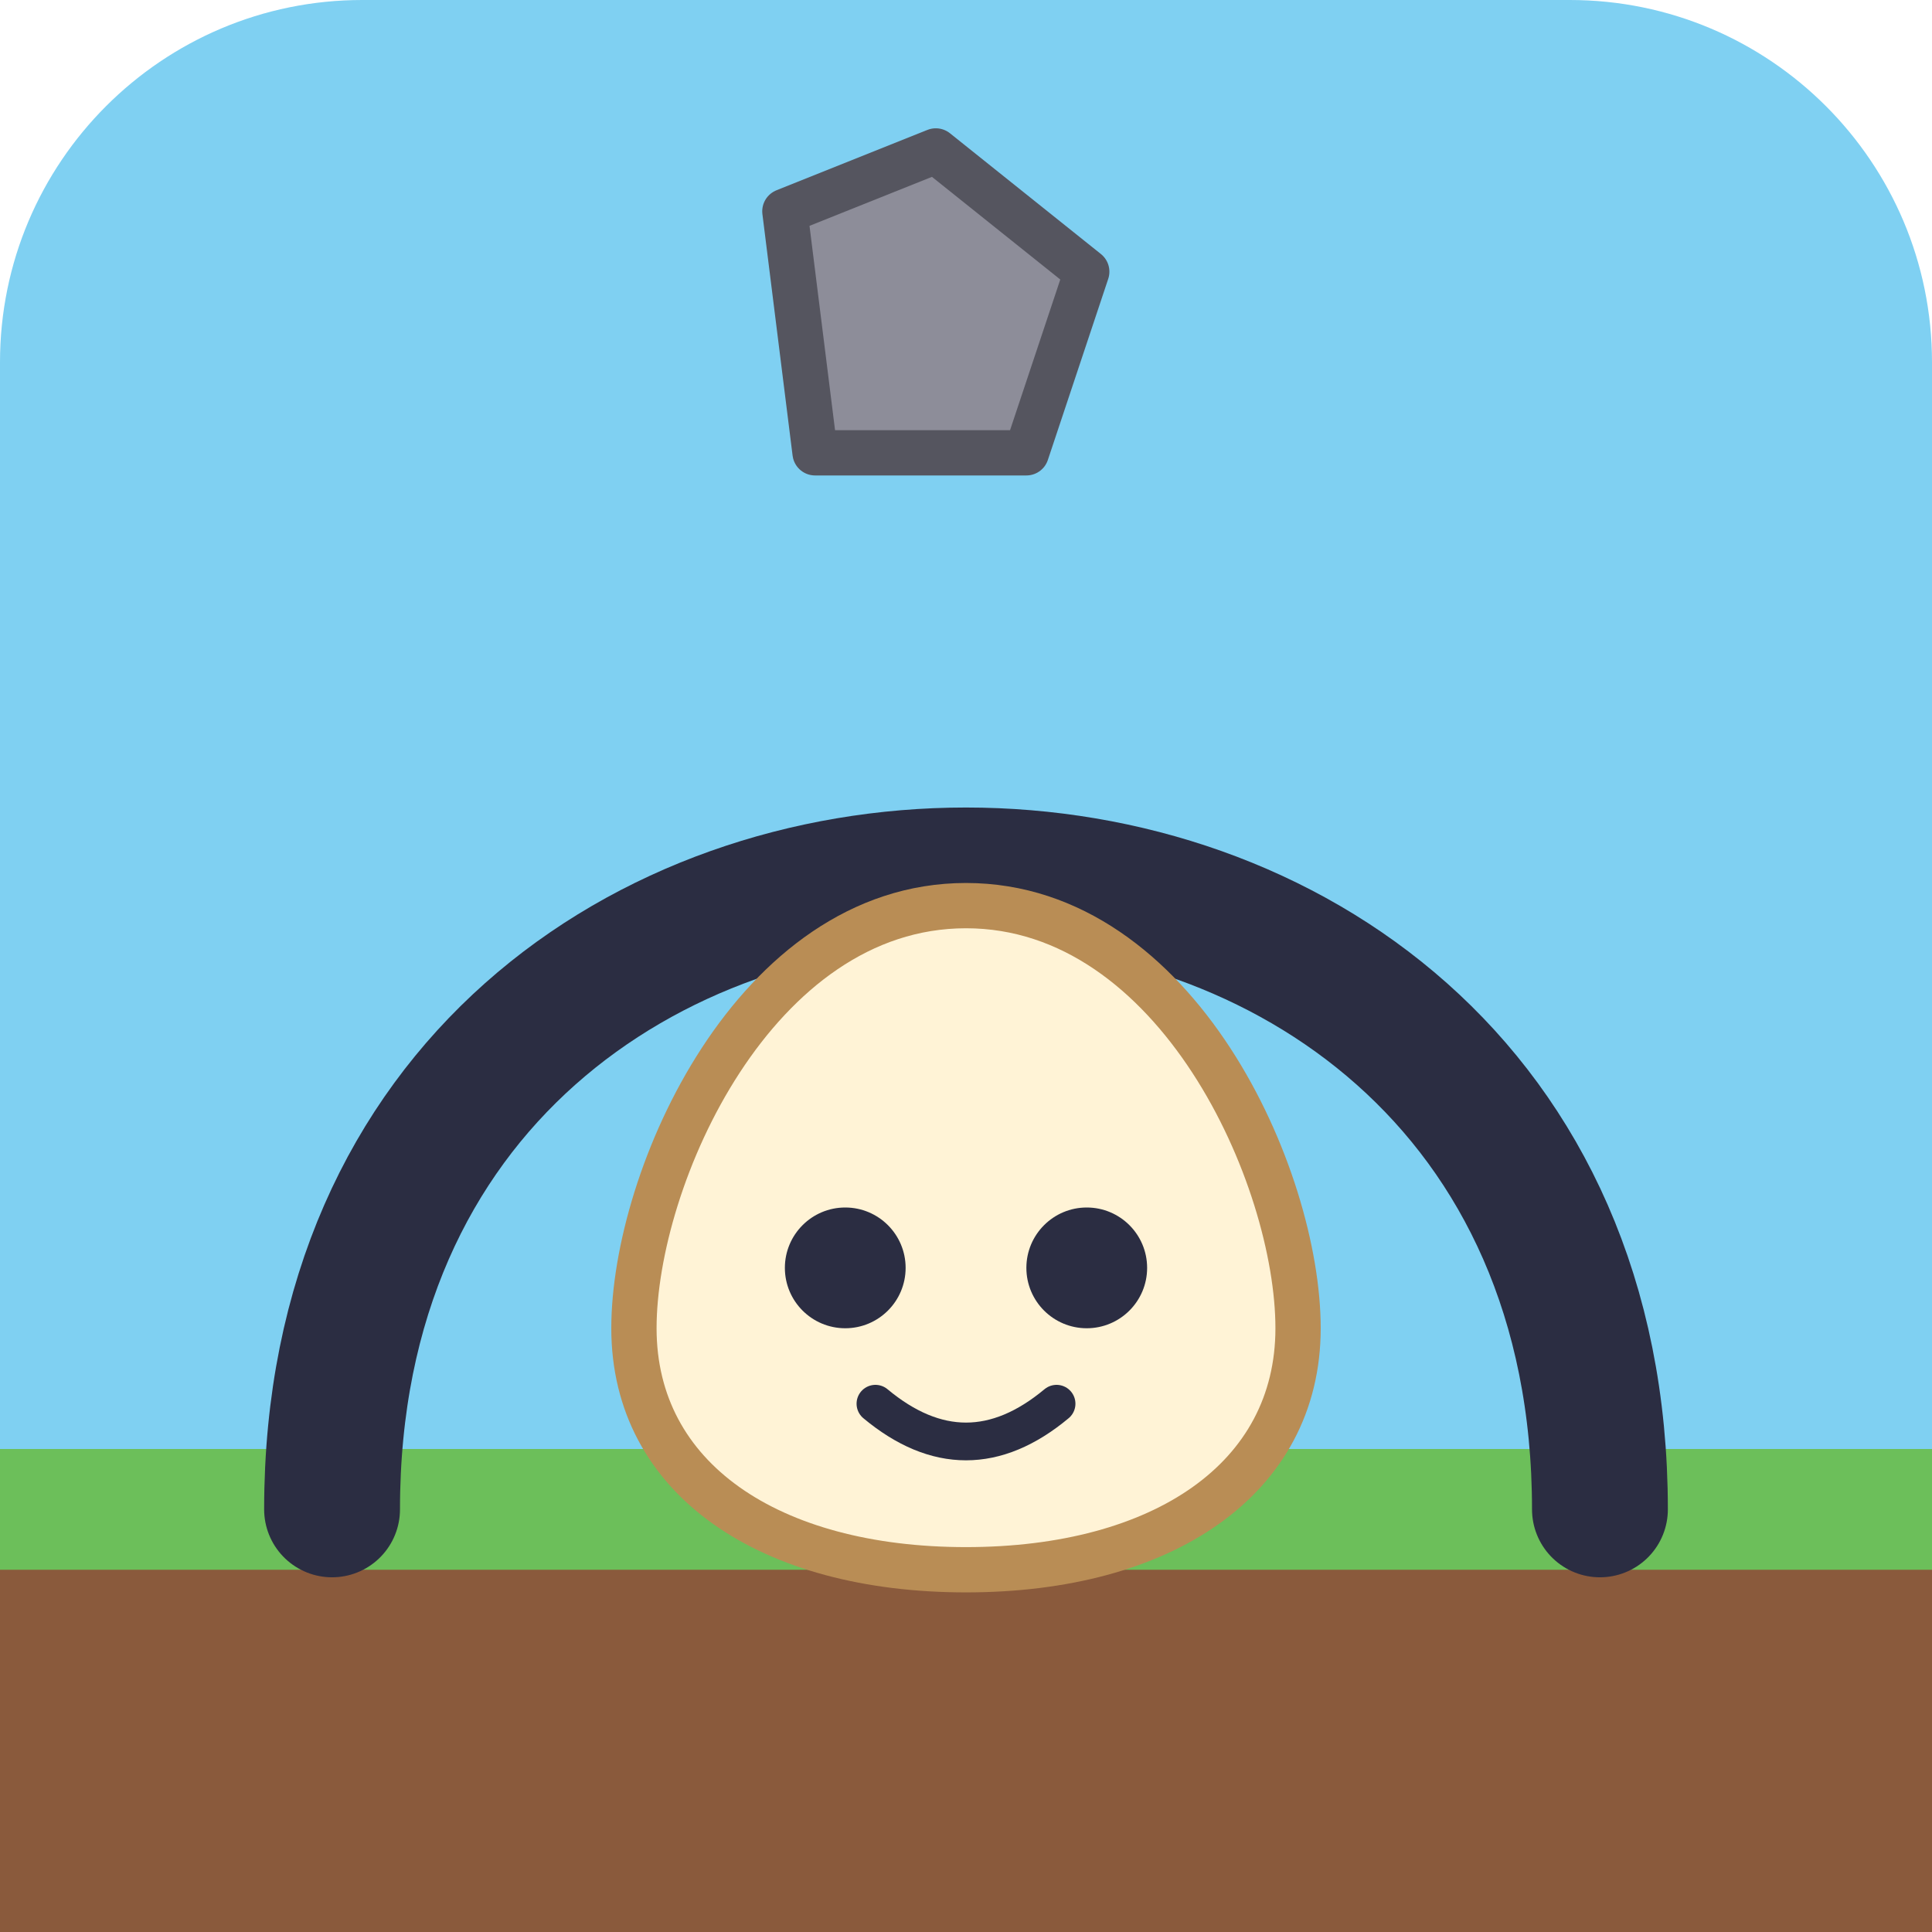
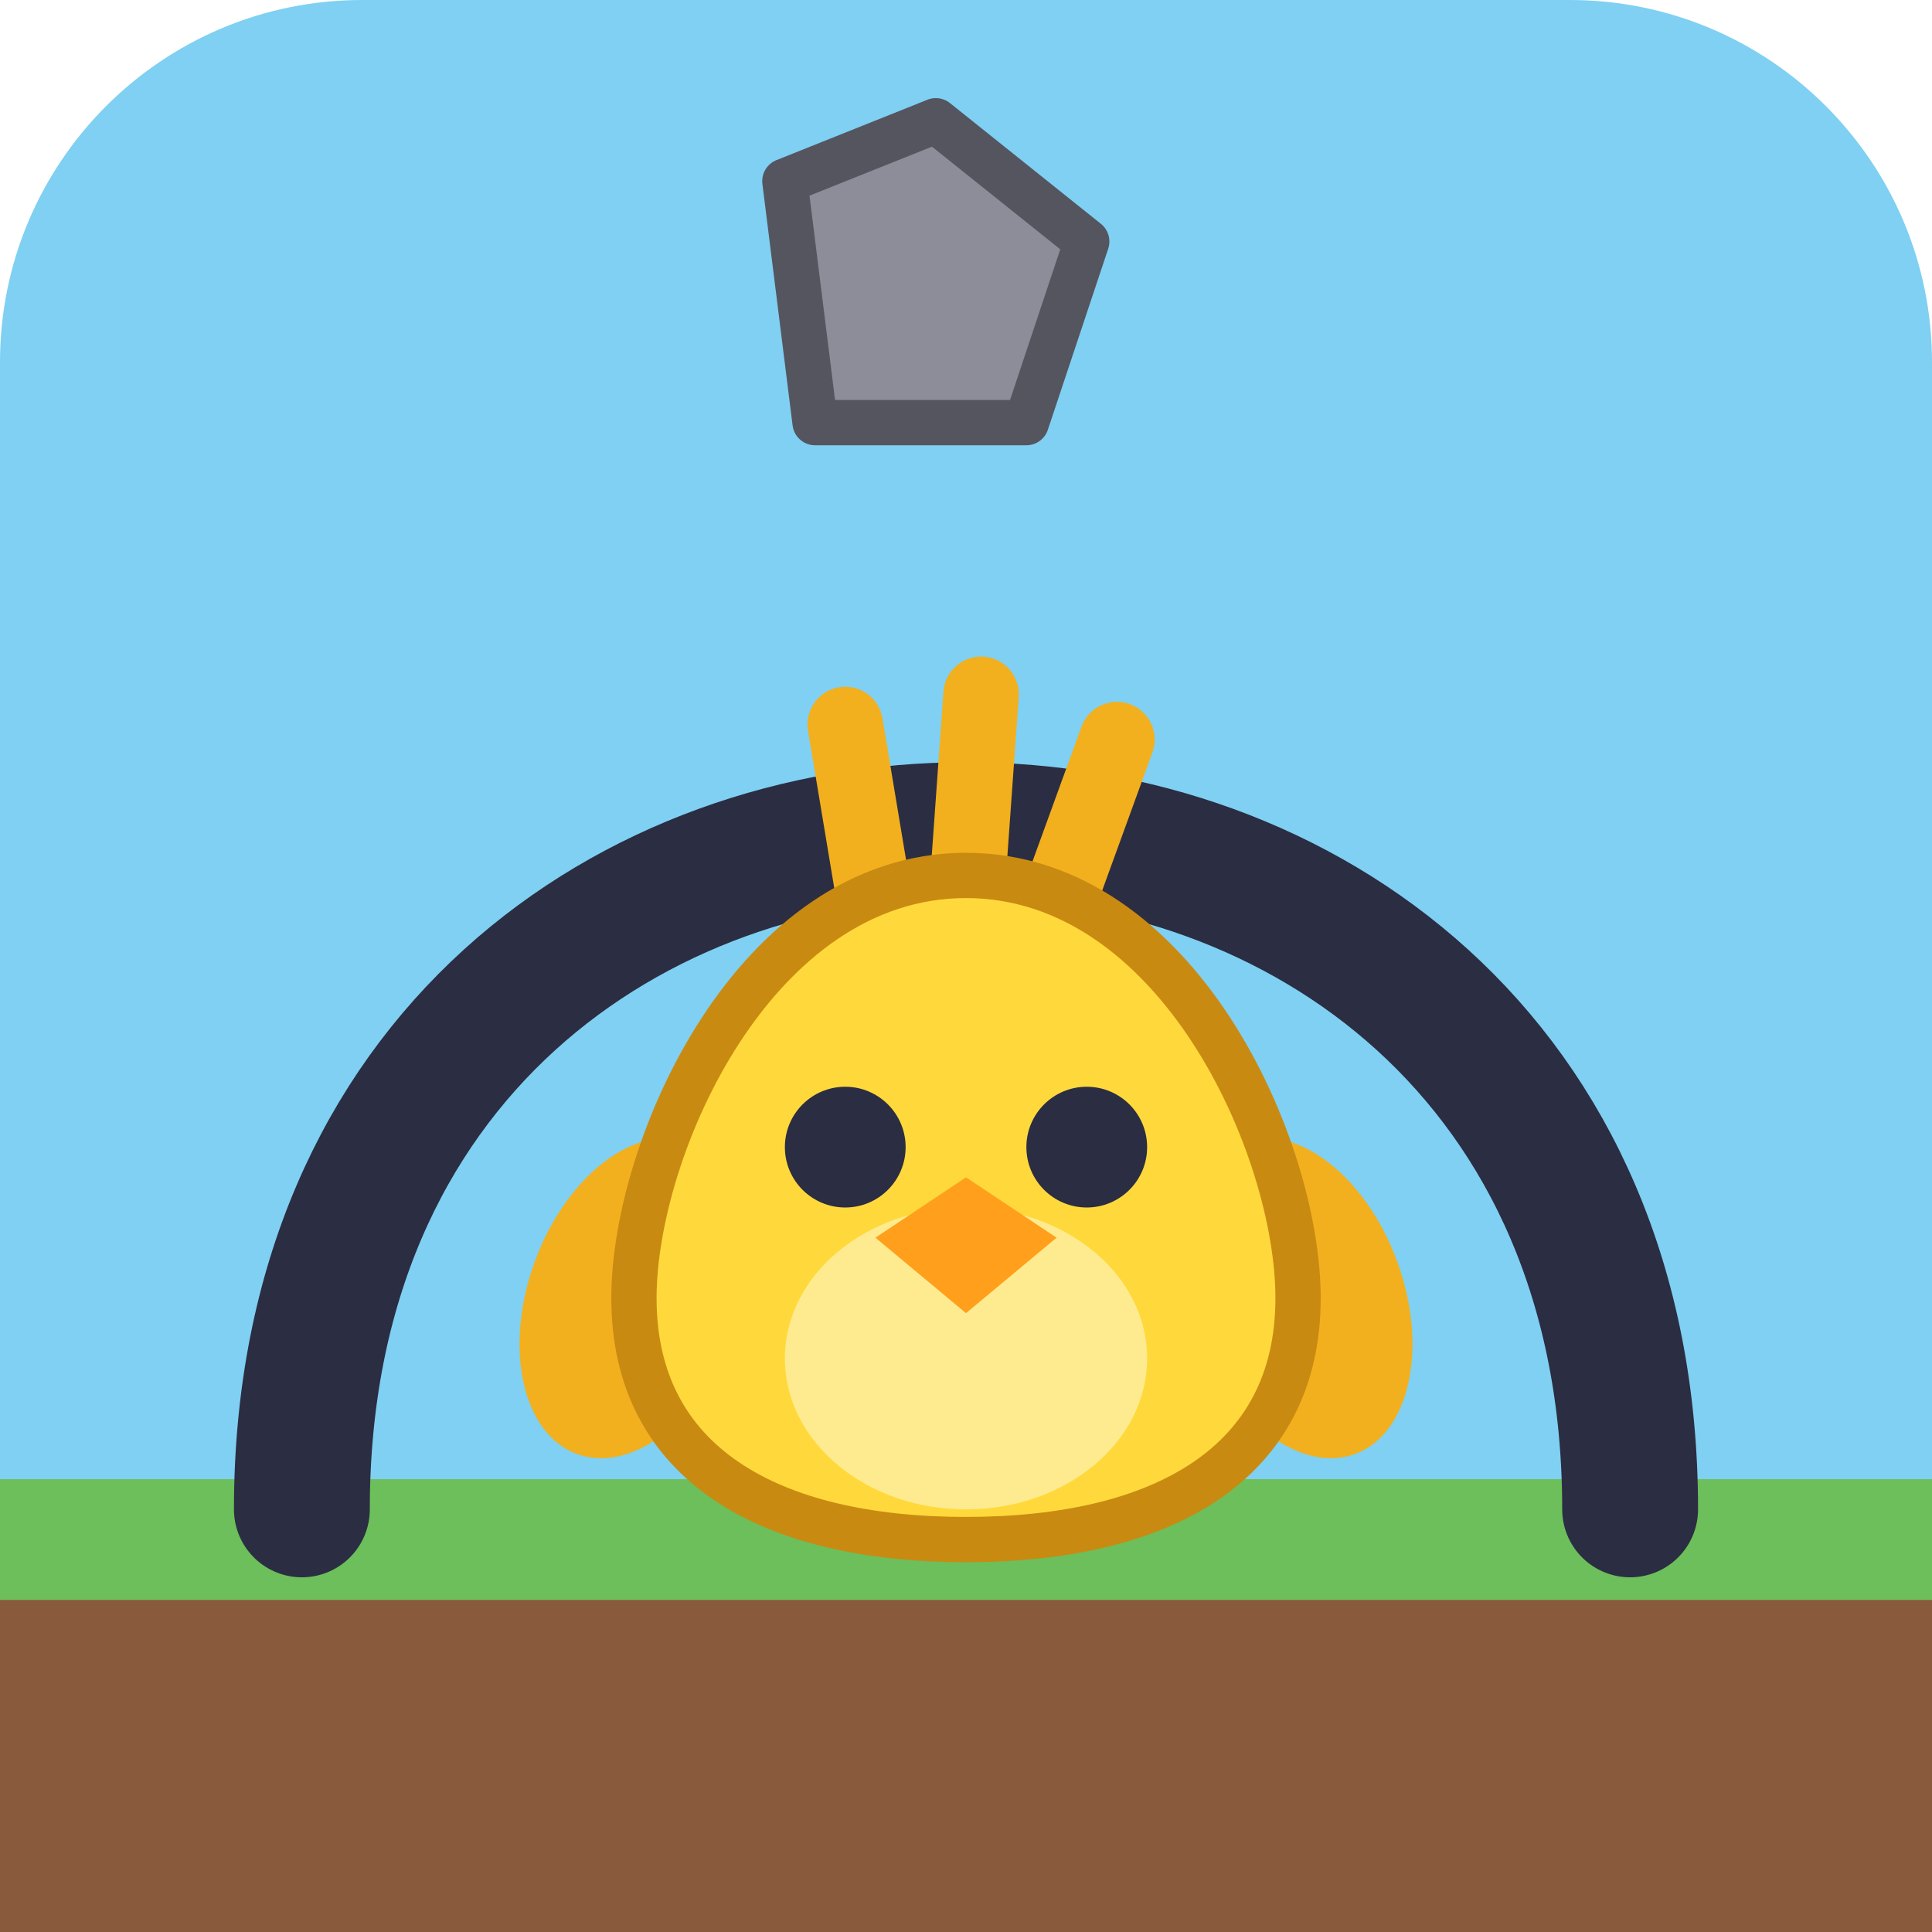
<svg xmlns="http://www.w3.org/2000/svg" width="128" height="128" viewBox="0 0 128 128">
  <rect width="128" height="128" rx="24" fill="#7fd0f2" />
-   <rect y="96" width="128" height="32" fill="#6cbf5a" />
-   <rect y="104" width="128" height="24" rx="0" fill="#8a5a3c" />
-   <path d="M22 100 C22 44 106 44 106 100" fill="none" stroke="#2b2d42" stroke-width="9" stroke-linecap="round" />
-   <path d="M64 60 C78 60 86 78 86 88 C86 98 77 104 64 104 C51 104 42 98 42 88 C42 78 50 60 64 60 Z" fill="#fff3d6" stroke="#b98d55" stroke-width="3" />
-   <circle cx="56" cy="84" r="4" fill="#2b2d42" />
-   <circle cx="72" cy="84" r="4" fill="#2b2d42" />
-   <path d="M58 93 Q64 98 70 93" fill="none" stroke="#2b2d42" stroke-width="2.5" stroke-linecap="round" />
-   <path d="M52 14 L62 10 L72 18 L68 30 L54 30 Z" fill="#8d8d99" stroke="#55555f" stroke-width="3" stroke-linejoin="round" />
+   <rect y="100" width="128" height="28" fill="#8a5a3c" />
+   <rect y="98" width="128" height="8" fill="#6cbf5a" />
+   <path d="M20 100 C20 40 108 40 108 100" fill="none" stroke="#2b2d42" stroke-width="9" stroke-linecap="round" />
+   <path d="M58 60 L56 48 M64 60 L65 46 M70 60 L74 49" stroke="#f2b01e" stroke-width="5" stroke-linecap="round" />
+   <ellipse cx="42" cy="86" rx="7" ry="11" fill="#f2b01e" transform="rotate(20 42 86)" />
+   <ellipse cx="86" cy="86" rx="7" ry="11" fill="#f2b01e" transform="rotate(-20 86 86)" />
+   <path d="M64 58 C78 58 86 76 86 86 C86 97 77 102 64 102 C51 102 42 97 42 86 C42 76 50 58 64 58 Z" fill="#ffd93b" stroke="#c98a12" stroke-width="3" />
+   <ellipse cx="64" cy="90" rx="12" ry="10" fill="#ffeb8f" />
+   <circle cx="56" cy="76" r="4" fill="#2b2d42" />
+   <circle cx="72" cy="76" r="4" fill="#2b2d42" />
+   <path d="M58 82 L64 78 L70 82 L64 87 Z" fill="#ff9f1c" />
+   <path d="M52 12 L62 8 L72 16 L68 28 L54 28 Z" fill="#8d8d99" stroke="#55555f" stroke-width="3" stroke-linejoin="round" />
</svg>
